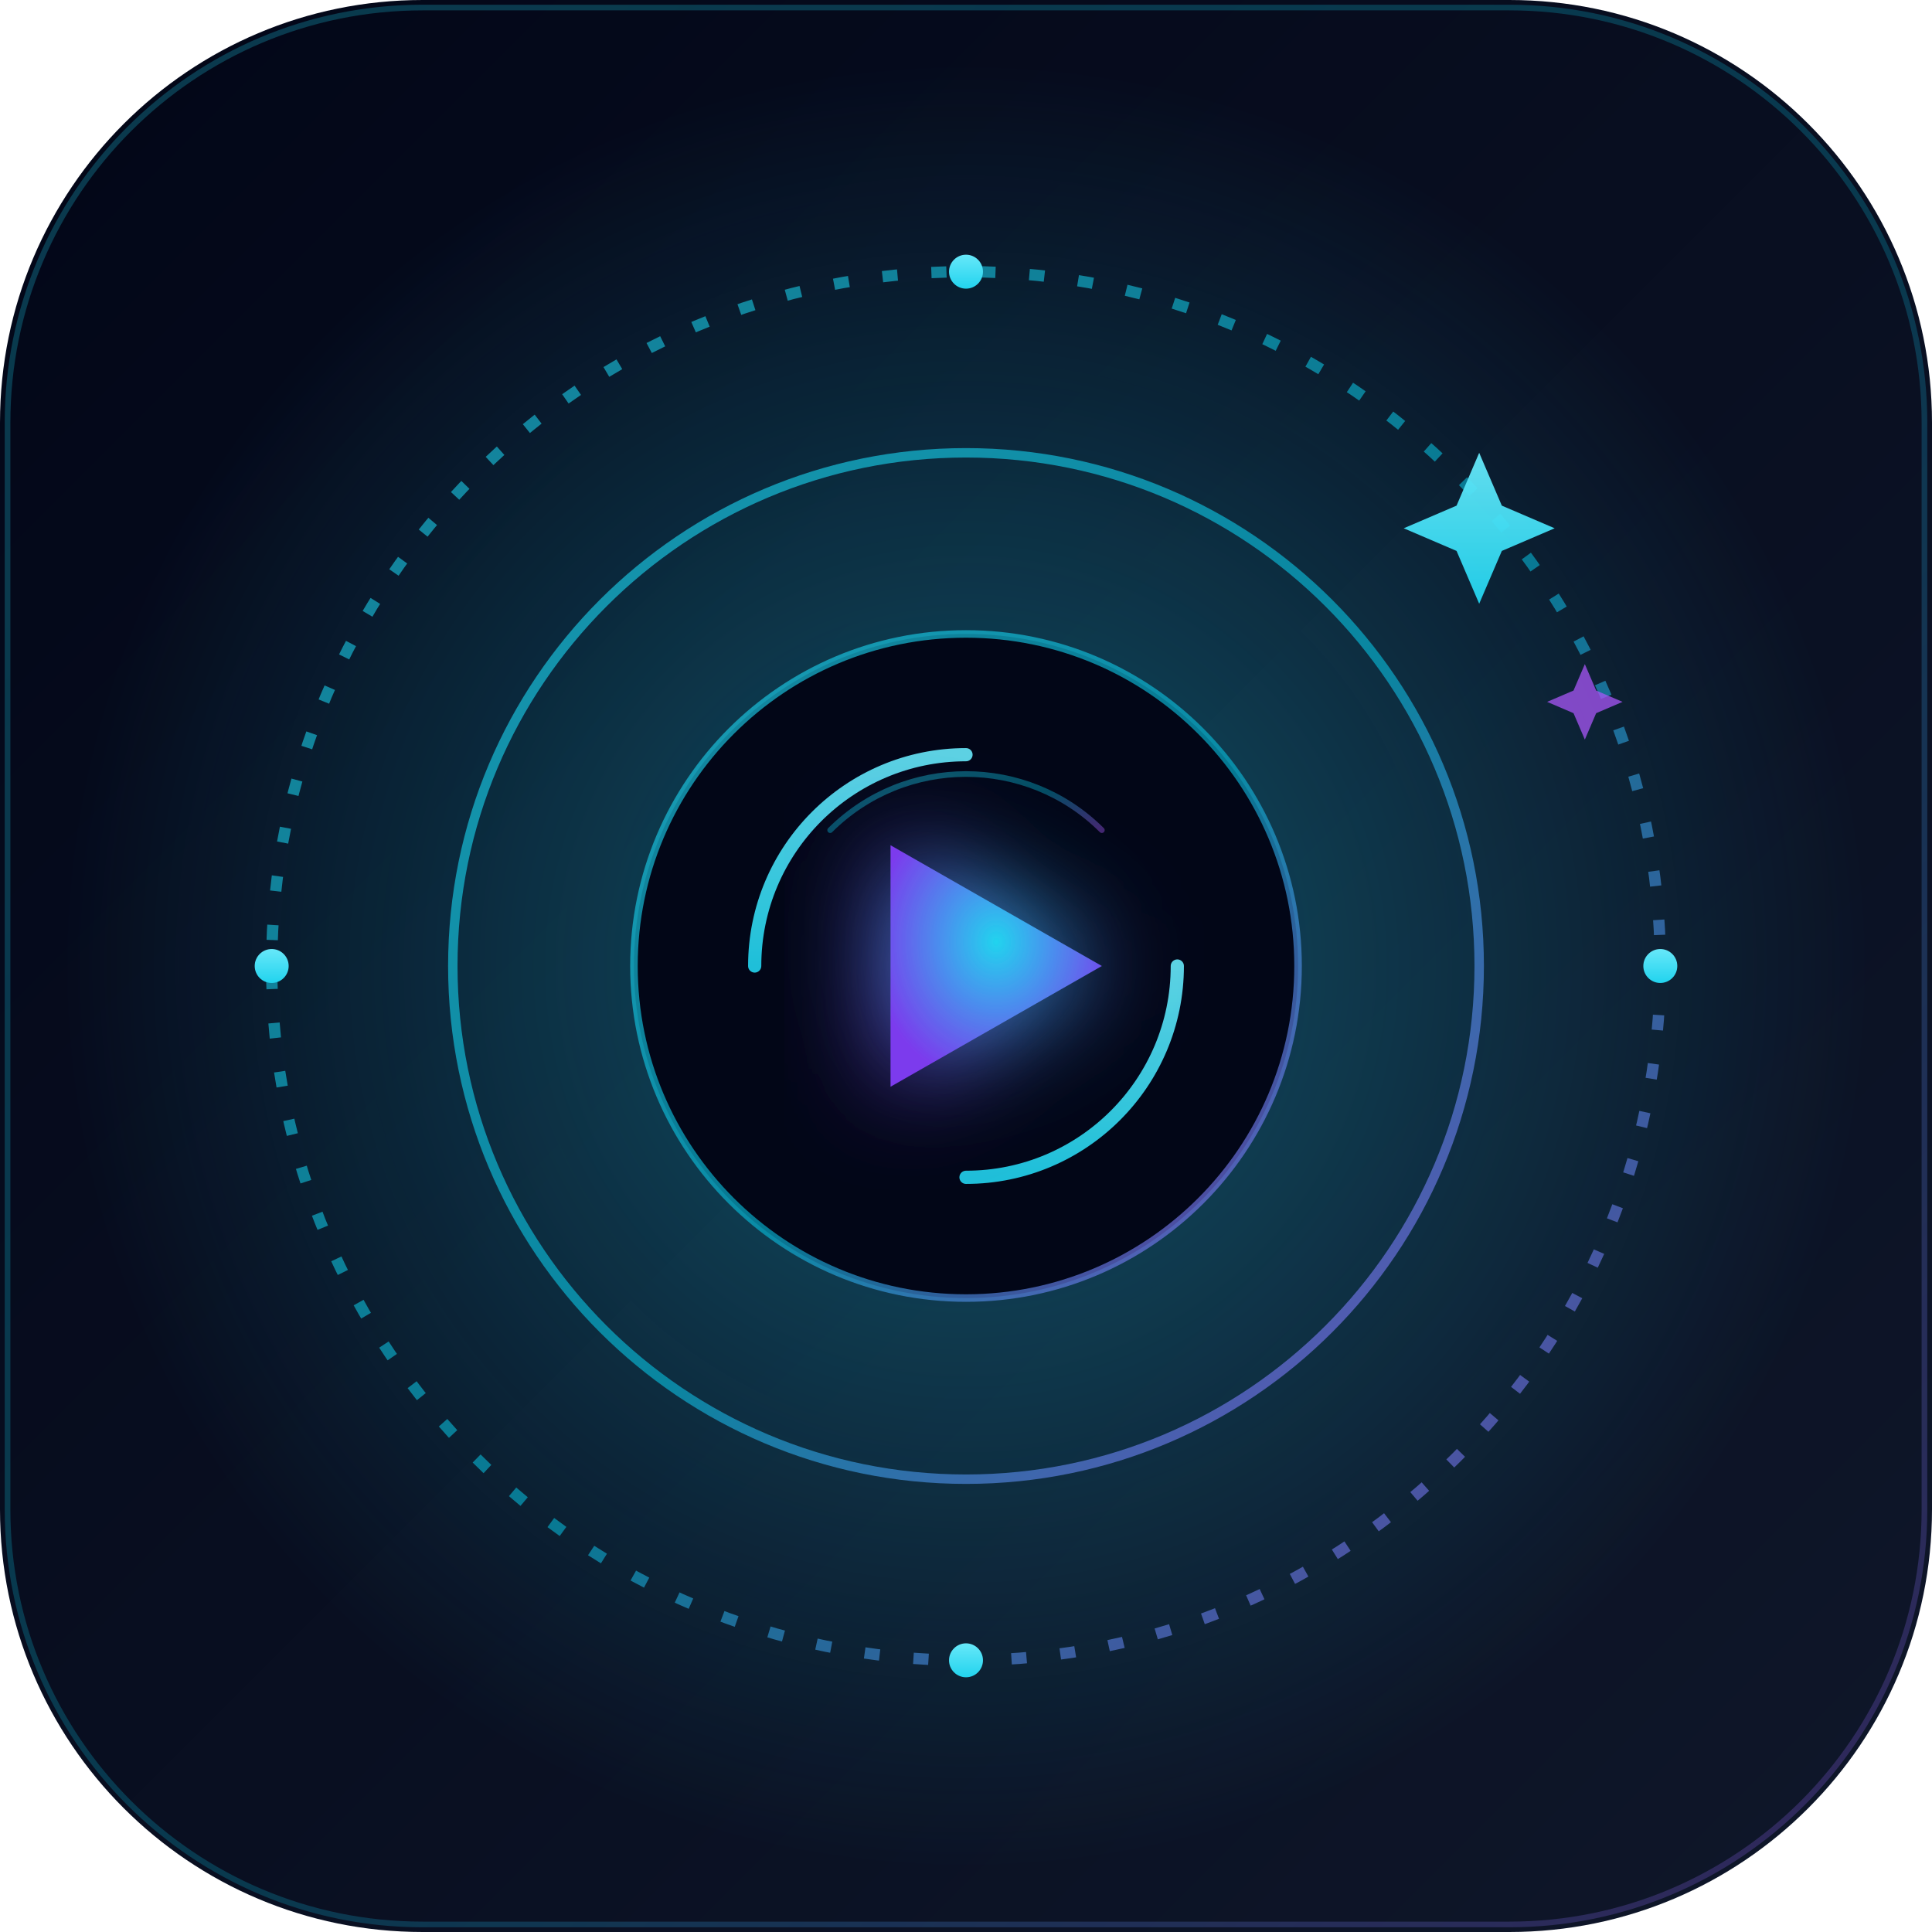
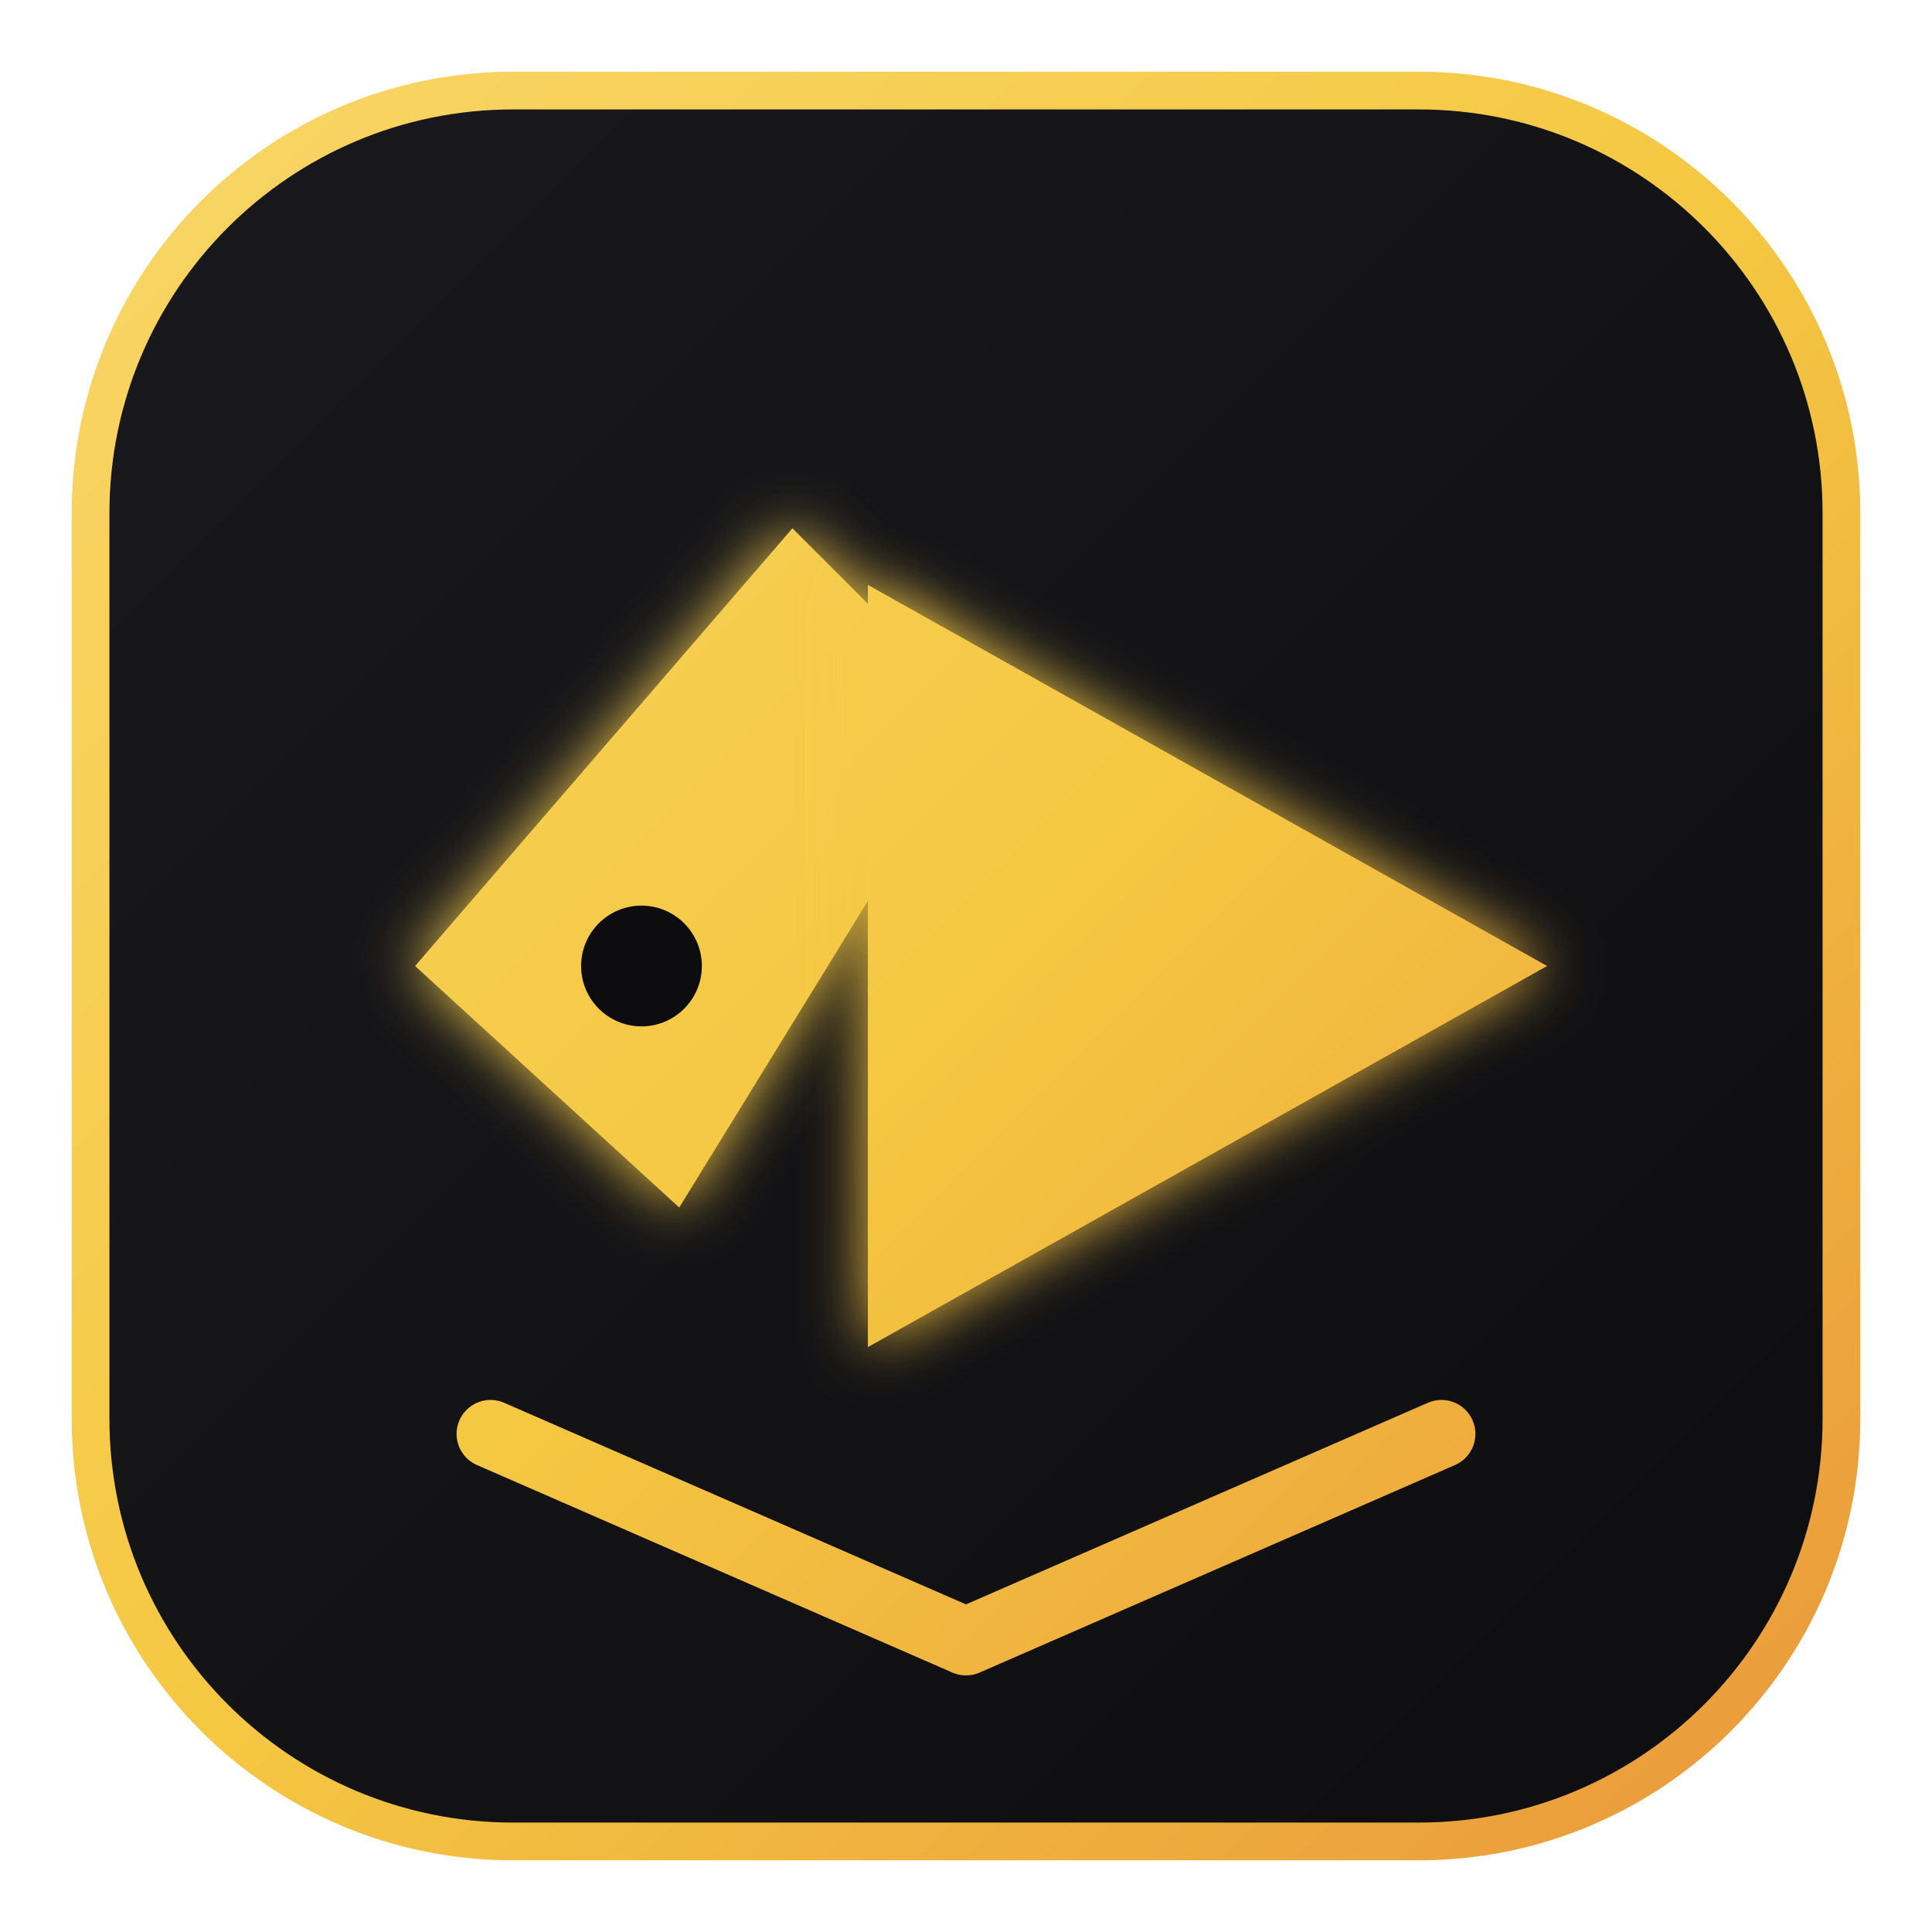
- <svg xmlns="http://www.w3.org/2000/svg" viewBox="0 0 512 512" role="img" aria-label="SceneFab application icon">
+ <svg xmlns="http://www.w3.org/2000/svg" width="1024" height="1024" viewBox="0 0 1024 1024" fill="none">
  <defs>
-     <linearGradient id="bgApp" x1="0%" y1="0%" x2="100%" y2="100%">
-       <stop offset="0%" stop-color="#020617" />
-       <stop offset="100%" stop-color="#0f172a" />
+     <linearGradient id="bgGrad" x1="0" y1="0" x2="1024" y2="1024" gradientUnits="userSpaceOnUse">
+       <stop offset="0%" stop-color="#1A1A1E" />
+       <stop offset="100%" stop-color="#0D0D0F" />
    </linearGradient>
-     <linearGradient id="brandApp" x1="0%" y1="0%" x2="100%" y2="100%">
-       <stop offset="0%" stop-color="#22d3ee" />
-       <stop offset="55%" stop-color="#06b6d4" />
-       <stop offset="100%" stop-color="#a855f7" />
+     <linearGradient id="goldGrad" x1="0" y1="0" x2="1024" y2="1024" gradientUnits="userSpaceOnUse">
+       <stop offset="0%" stop-color="#F9D76B" />
+       <stop offset="50%" stop-color="#F5C842" />
+       <stop offset="100%" stop-color="#E8933A" />
    </linearGradient>
-     <linearGradient id="hiApp" x1="0%" y1="0%" x2="0%" y2="100%">
-       <stop offset="0%" stop-color="#67e8f9" />
-       <stop offset="100%" stop-color="#22d3ee" />
-     </linearGradient>
-     <radialGradient id="coreApp" cx="50%" cy="40%" r="60%">
-       <stop offset="0%" stop-color="#22d3ee" />
-       <stop offset="100%" stop-color="#7c3aed" />
-     </radialGradient>
-     <radialGradient id="coreGlowApp" cx="50%" cy="50%" r="50%">
-       <stop offset="0%" stop-color="#22d3ee" stop-opacity="0.35" />
-       <stop offset="100%" stop-color="#22d3ee" stop-opacity="0" />
-     </radialGradient>
-     <filter id="glowApp" x="-50%" y="-50%" width="200%" height="200%">
-       <feGaussianBlur stdDeviation="14" result="blur" />
-       <feMerge>
-         <feMergeNode in="blur" />
-         <feMergeNode in="SourceGraphic" />
-       </feMerge>
+     <filter id="goldGlow" x="-20%" y="-20%" width="140%" height="140%">
+       <feGaussianBlur stdDeviation="16" result="blur" />
+       <feComposite in="SourceGraphic" in2="blur" operator="over" />
    </filter>
-     <clipPath id="clipApp">
-       <rect width="512" height="512" rx="112" ry="112" />
-     </clipPath>
  </defs>
-   <rect width="512" height="512" rx="112" ry="112" fill="url(#bgApp)" />
-   <rect x="2" y="2" width="508" height="508" rx="110" ry="110" fill="none" stroke="url(#brandApp)" stroke-width="1.5" opacity="0.25" />
-   <circle cx="256" cy="256" r="240" fill="url(#coreGlowApp)" />
-   <g clip-path="url(#clipApp)">
-     <circle cx="256" cy="256" r="184" fill="none" stroke="url(#brandApp)" stroke-width="3" stroke-dasharray="4 9" opacity="0.6" />
-     <circle cx="256" cy="256" r="136" fill="none" stroke="url(#brandApp)" stroke-width="2.5" opacity="0.65" />
-     <g fill="url(#hiApp)">
-       <circle cx="256" cy="72" r="4.5" />
-       <circle cx="440" cy="256" r="4.5" />
-       <circle cx="256" cy="440" r="4.5" />
-       <circle cx="72" cy="256" r="4.5" />
-     </g>
-   </g>
-   <g transform="translate(256 256)">
-     <circle r="88" fill="#020617" />
-     <circle r="88" fill="none" stroke="url(#brandApp)" stroke-width="2" opacity="0.65" />
-     <path d="M -56 0 A 56 56 0 0 1 0 -56" fill="none" stroke="url(#hiApp)" stroke-width="3.5" stroke-linecap="round" opacity="0.9" />
-     <path d="M 56 0 A 56 56 0 0 1 0 56" fill="none" stroke="url(#hiApp)" stroke-width="3.5" stroke-linecap="round" opacity="0.9" />
-     <path d="M -36 -36 A 51 51 0 0 1 36 -36" fill="none" stroke="url(#brandApp)" stroke-width="1.5" stroke-linecap="round" opacity="0.4" />
-     <g filter="url(#glowApp)">
-       <path d="M -20 -32 L 36 0 L -20 32 Z" fill="url(#coreApp)" />
-     </g>
-   </g>
-   <g fill="url(#hiApp)">
-     <path d="M 392 120              L 398 134              L 412 140              L 398 146              L 392 160              L 386 146              L 372 140              L 386 134 Z" opacity="0.95" />
-   </g>
-   <g fill="#a855f7" opacity="0.75">
-     <path d="M 420 176              L 423 183              L 430 186              L 423 189              L 420 196              L 417 189              L 410 186              L 417 183 Z" />
-   </g>
+   <rect x="48" y="48" width="928" height="928" rx="224" fill="url(#bgGrad)" stroke="url(#goldGrad)" stroke-width="20" />
+   <path d="M220 512 L420 280 L520 380 L360 640 Z" fill="url(#goldGrad)" filter="url(#goldGlow)" />
+   <circle cx="340" cy="512" r="32" fill="#0D0D0F" />
+   <path d="M460 310 L820 512 L460 714 Z" fill="url(#goldGrad)" filter="url(#goldGlow)" />
+   <path d="M260 760 L512 870 L764 760" stroke="url(#goldGrad)" stroke-width="36" stroke-linecap="round" stroke-linejoin="round" />
</svg>
